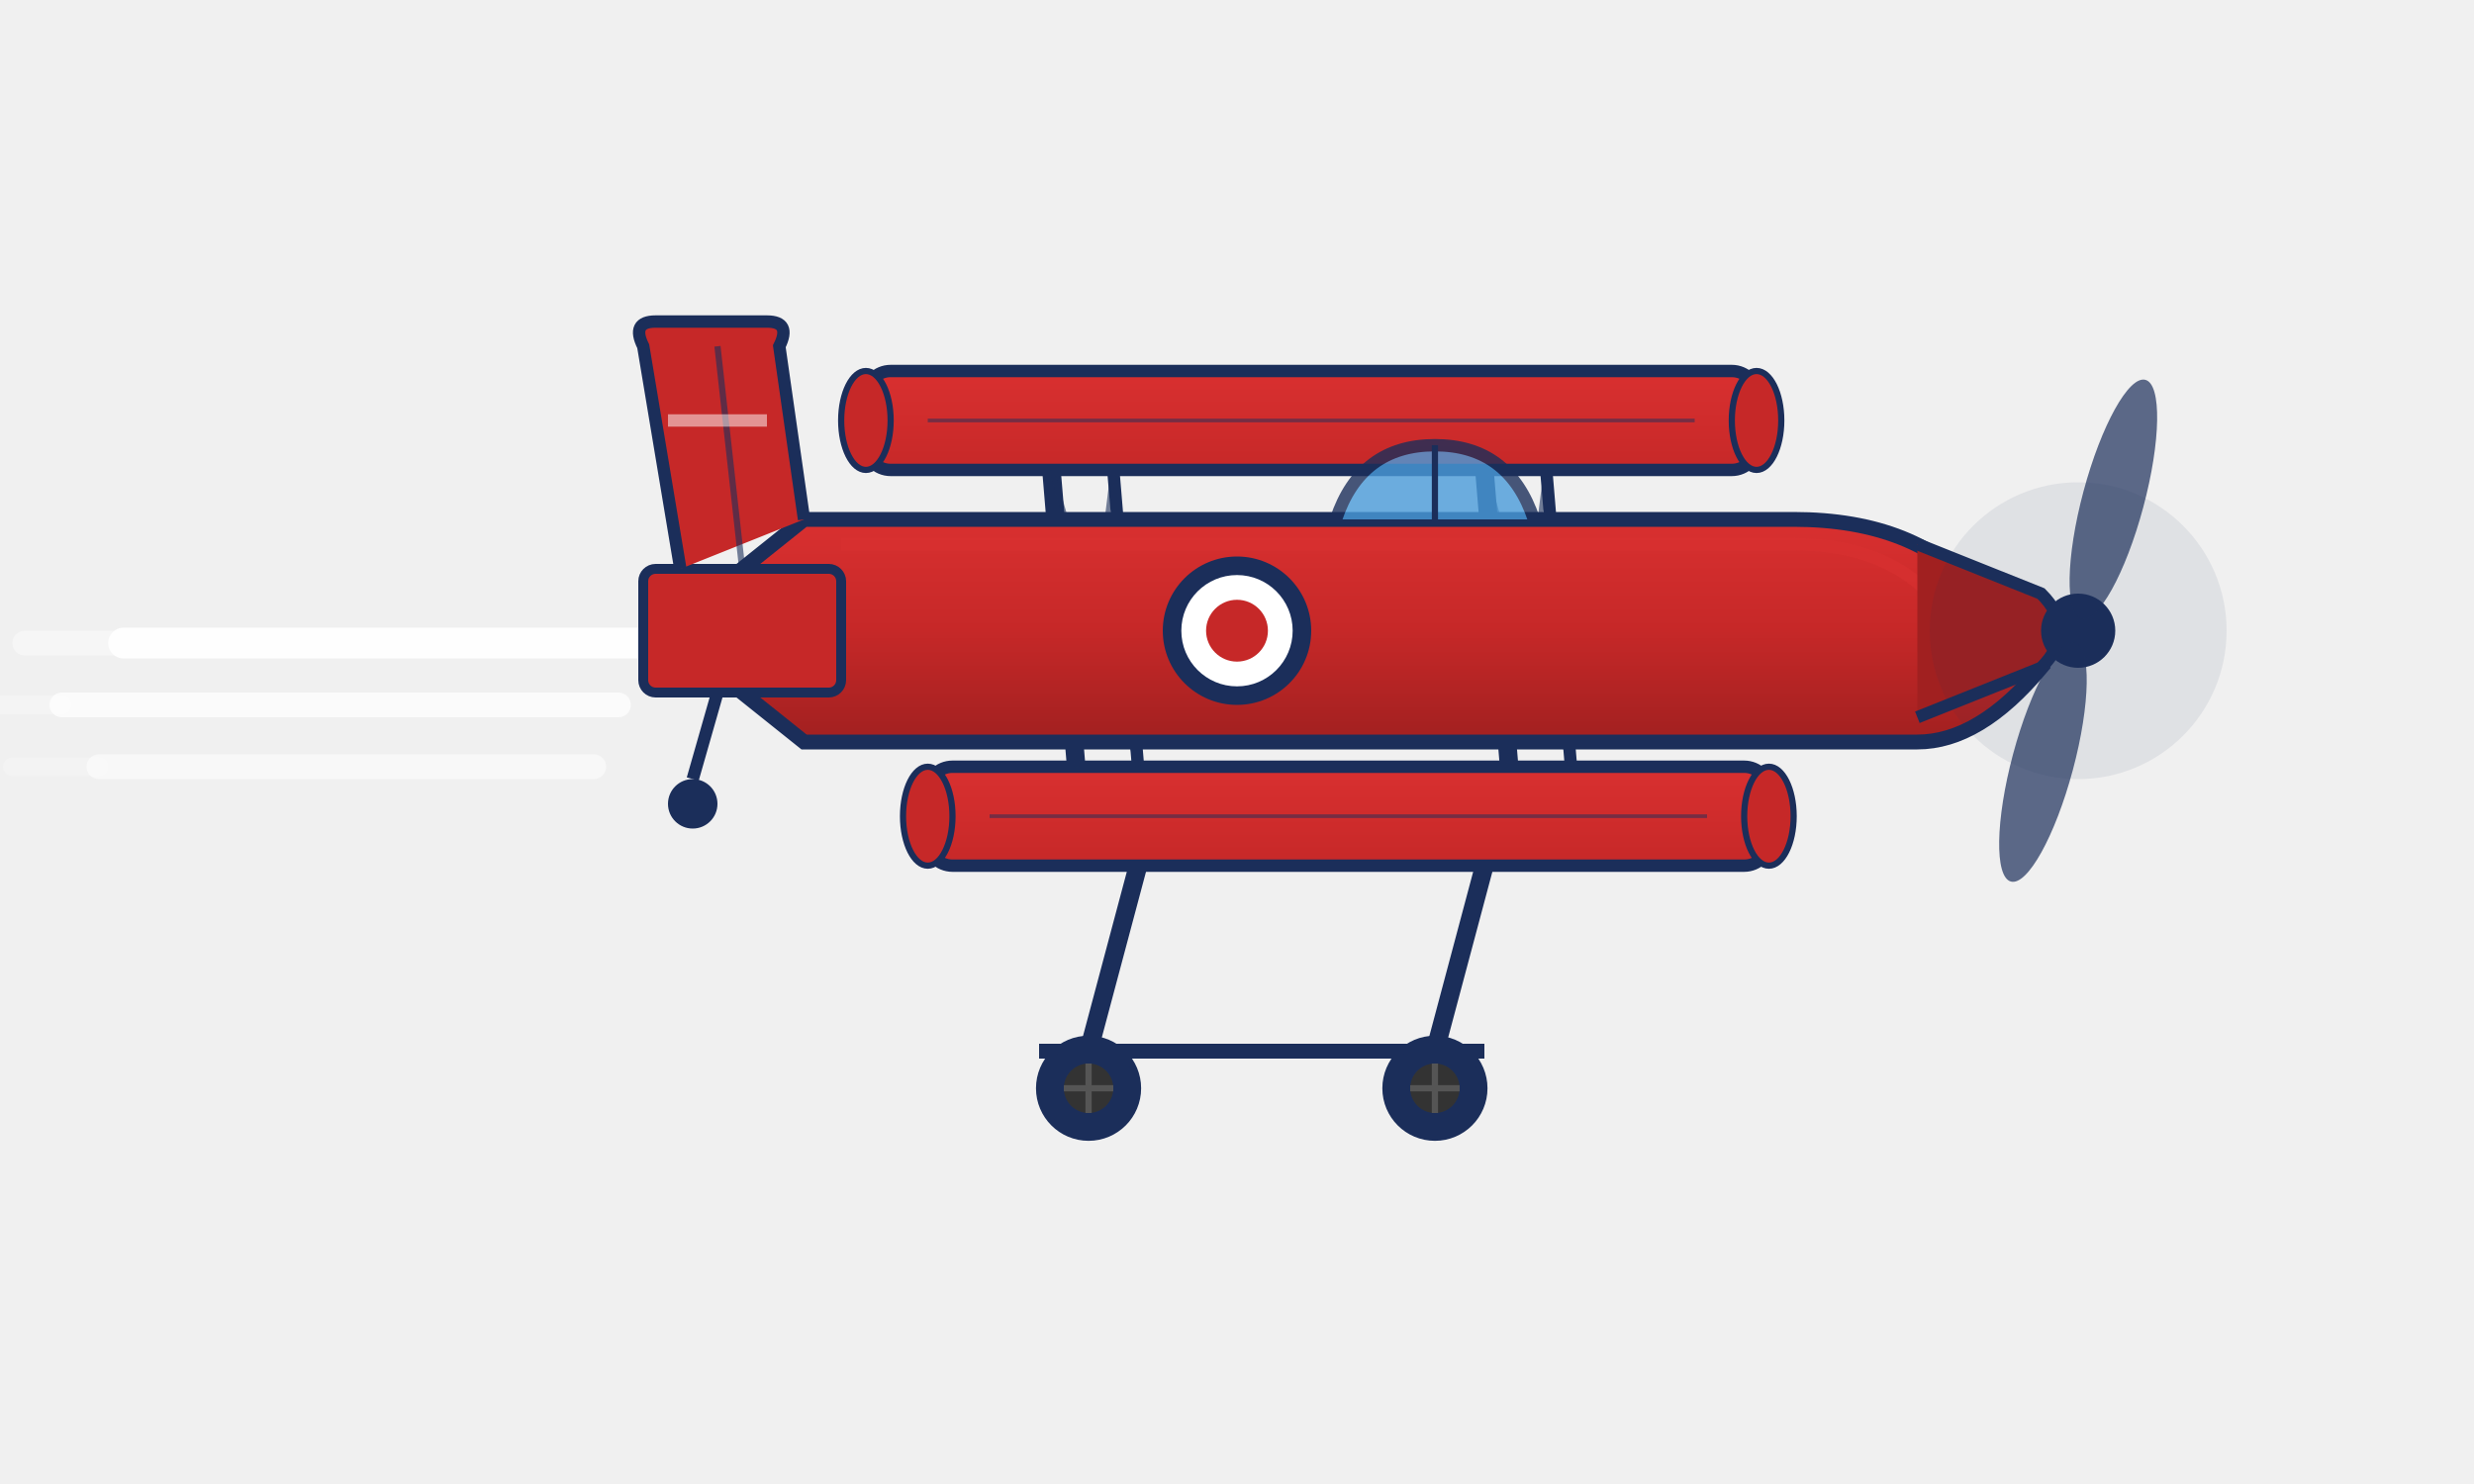
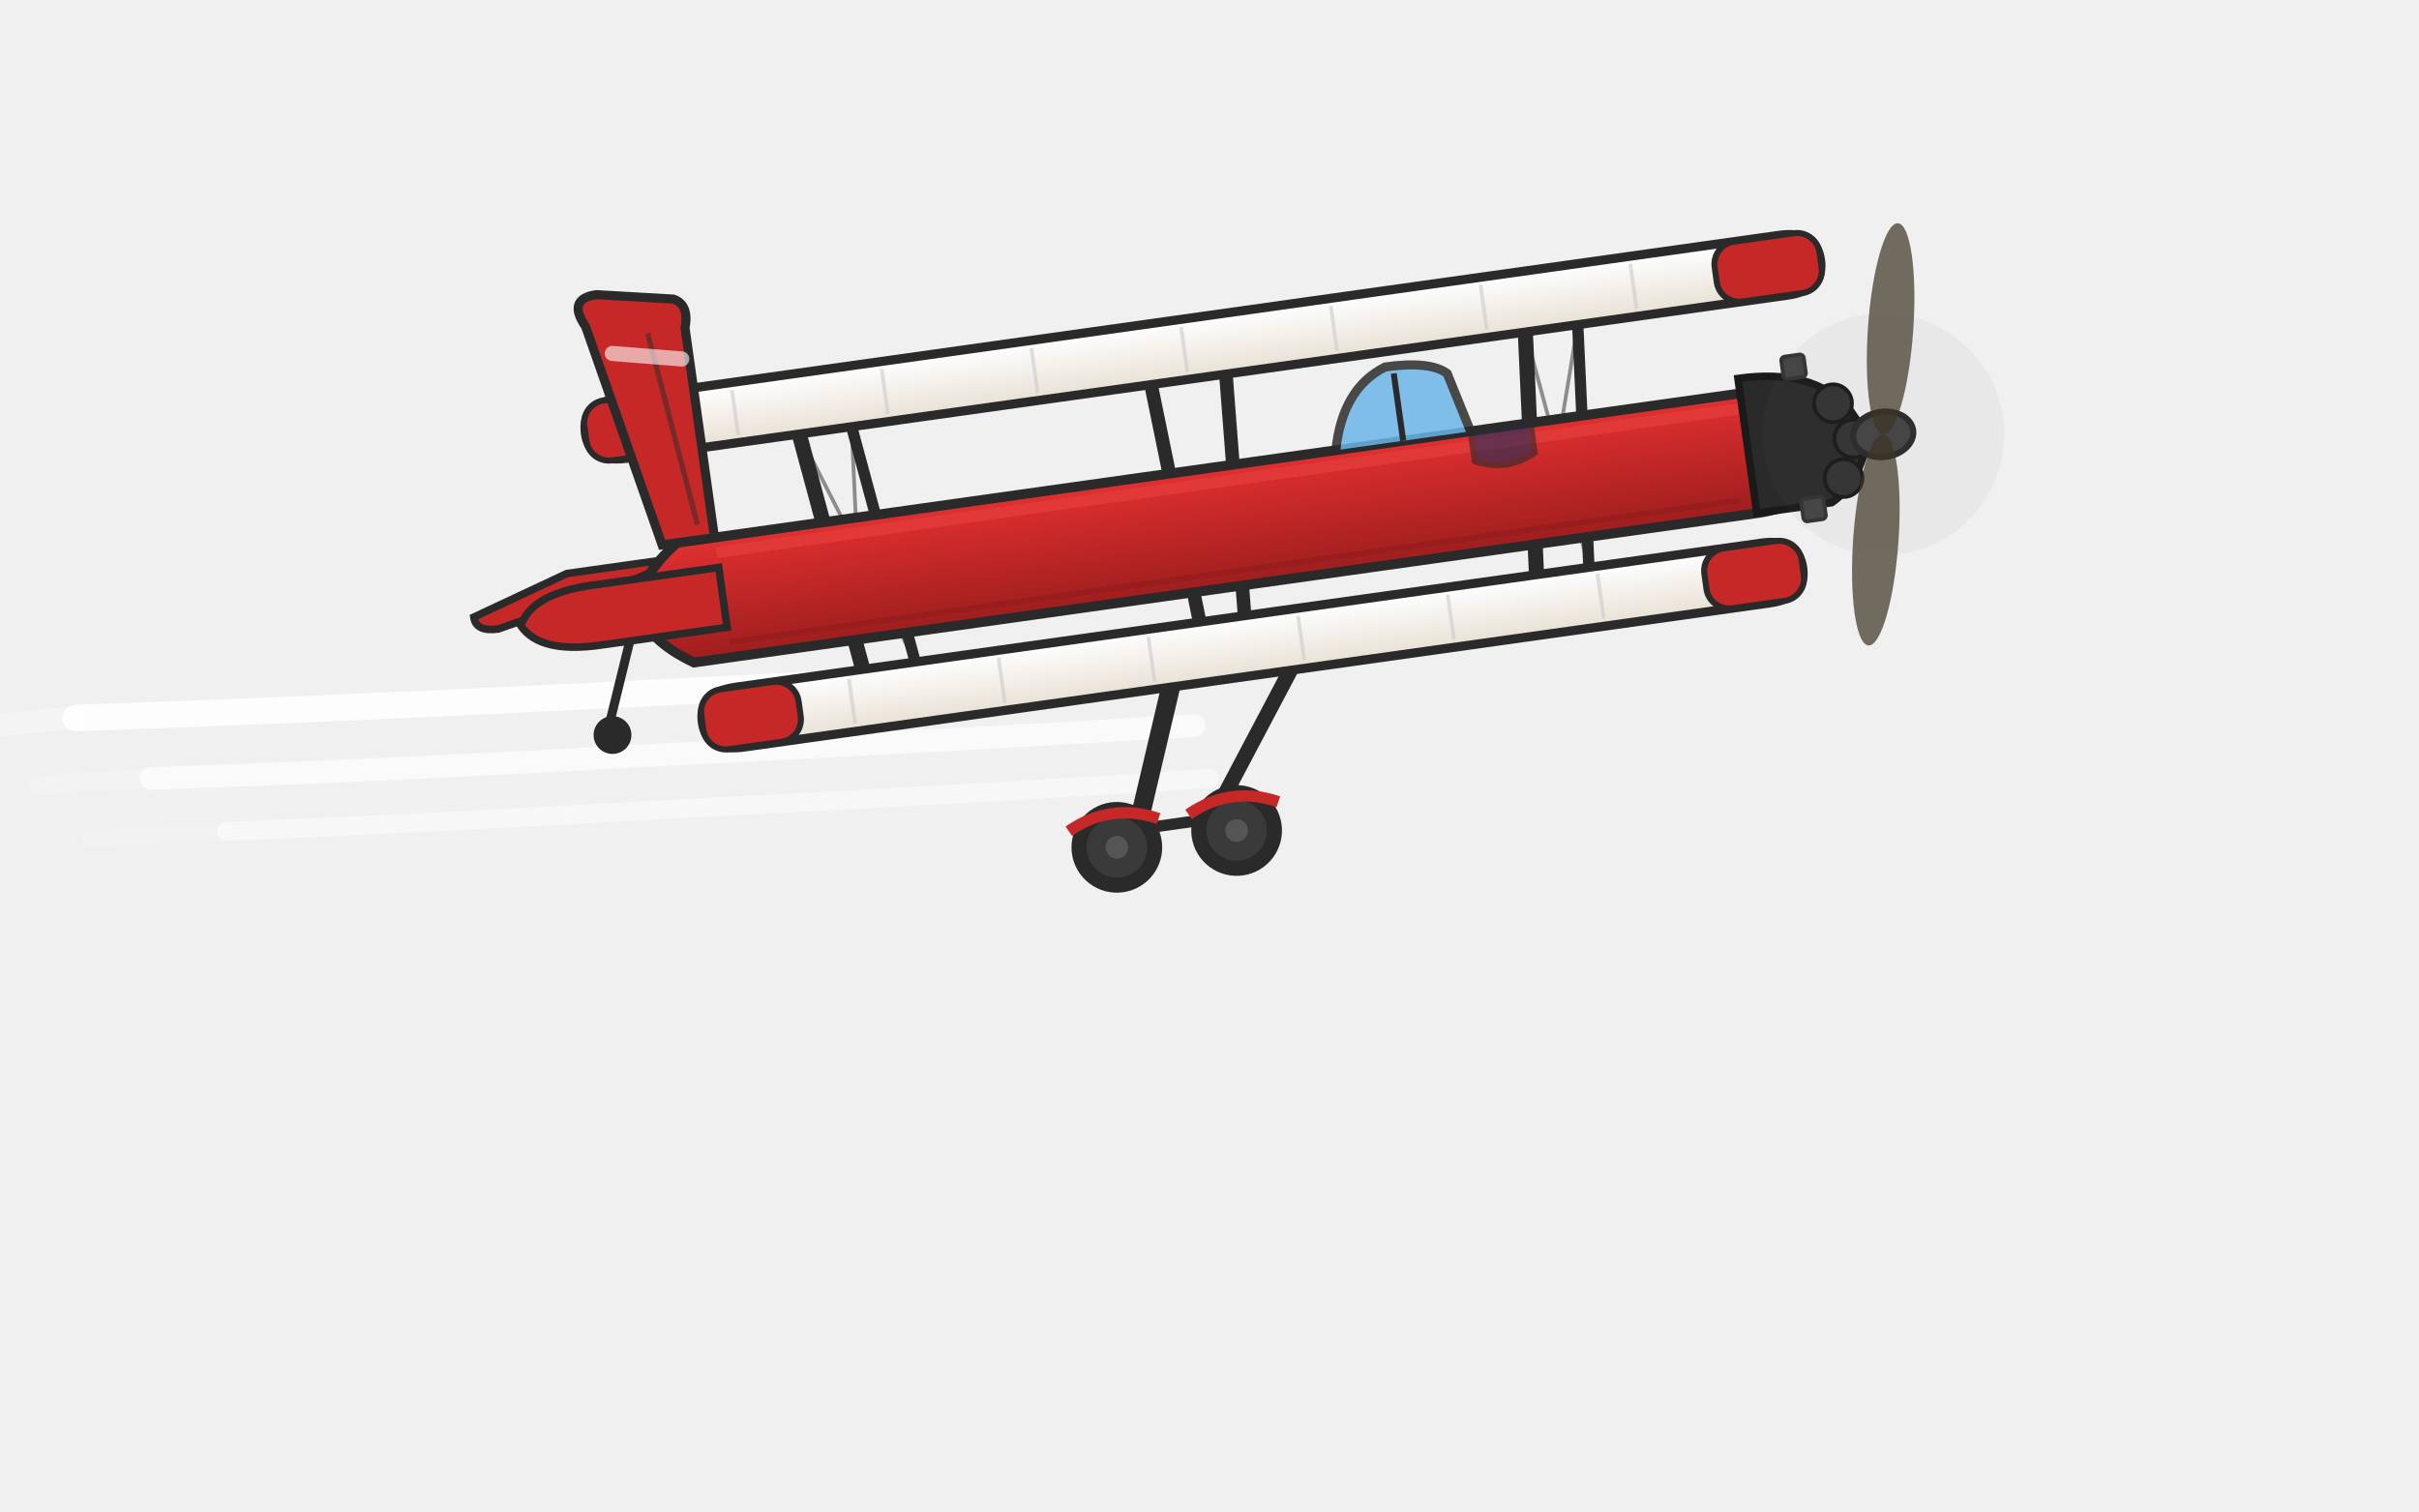
- <svg xmlns="http://www.w3.org/2000/svg" viewBox="0 0 200 120" width="200" height="120">
+ <svg xmlns="http://www.w3.org/2000/svg" viewBox="0 0 320 200" width="320" height="200">
  <defs>
-     <linearGradient id="bodyGrad" x1="0%" y1="0%" x2="0%" y2="100%">
-       <stop offset="0%" stop-color="#D93030" />
-       <stop offset="50%" stop-color="#C62828" />
-       <stop offset="100%" stop-color="#A12020" />
+     <linearGradient id="fuselageGrad" x1="0%" y1="0%" x2="0%" y2="100%">
+       <stop offset="0%" stop-color="#E03030" />
+       <stop offset="40%" stop-color="#C62828" />
+       <stop offset="100%" stop-color="#9E1E1E" />
    </linearGradient>
-     <linearGradient id="wingGrad" x1="0%" y1="0%" x2="0%" y2="100%">
-       <stop offset="0%" stop-color="#D93030" />
-       <stop offset="100%" stop-color="#C62828" />
+     <linearGradient id="wingWhite" x1="0%" y1="0%" x2="0%" y2="100%">
+       <stop offset="0%" stop-color="#FFFFFF" />
+       <stop offset="100%" stop-color="#E8E0D4" />
+     </linearGradient>
+     <linearGradient id="skyFade" x1="0%" y1="0%" x2="100%" y2="0%">
+       <stop offset="0%" stop-color="#FFFFFF" stop-opacity="0" />
+       <stop offset="40%" stop-color="#FFFFFF" stop-opacity="0.6" />
+       <stop offset="100%" stop-color="#FFFFFF" stop-opacity="0.9" />
    </linearGradient>
  </defs>
-   <line x1="10" y1="52" x2="55" y2="52" stroke="#FFFFFF" stroke-width="2.5" stroke-linecap="round" opacity="0.9" />
-   <line x1="5" y1="57" x2="50" y2="57" stroke="#FFFFFF" stroke-width="2" stroke-linecap="round" opacity="0.7" />
-   <line x1="8" y1="62" x2="48" y2="62" stroke="#FFFFFF" stroke-width="2" stroke-linecap="round" opacity="0.5" />
-   <line x1="2" y1="52" x2="10" y2="52" stroke="#FFFFFF" stroke-width="2" stroke-linecap="round" opacity="0.4" />
-   <line x1="0" y1="57" x2="5" y2="57" stroke="#FFFFFF" stroke-width="1.5" stroke-linecap="round" opacity="0.3" />
-   <line x1="1" y1="62" x2="8" y2="62" stroke="#FFFFFF" stroke-width="1.5" stroke-linecap="round" opacity="0.2" />
-   <rect x="70" y="30" width="72" height="8" rx="2" fill="url(#wingGrad)" stroke="#1B2E5A" stroke-width="1" />
-   <line x1="75" y1="34" x2="137" y2="34" stroke="#1B2E5A" stroke-width="0.3" opacity="0.5" />
-   <ellipse cx="70" cy="34" rx="2" ry="4" fill="#C62828" stroke="#1B2E5A" stroke-width="0.5" />
-   <ellipse cx="142" cy="34" rx="2" ry="4" fill="#C62828" stroke="#1B2E5A" stroke-width="0.5" />
-   <rect x="75" y="62" width="68" height="8" rx="2" fill="url(#wingGrad)" stroke="#1B2E5A" stroke-width="1" />
-   <line x1="80" y1="66" x2="138" y2="66" stroke="#1B2E5A" stroke-width="0.3" opacity="0.5" />
-   <ellipse cx="75" cy="66" rx="2" ry="4" fill="#C62828" stroke="#1B2E5A" stroke-width="0.5" />
-   <ellipse cx="143" cy="66" rx="2" ry="4" fill="#C62828" stroke="#1B2E5A" stroke-width="0.5" />
-   <line x1="85" y1="38" x2="87" y2="62" stroke="#1B2E5A" stroke-width="1.5" />
-   <line x1="90" y1="38" x2="92" y2="62" stroke="#1B2E5A" stroke-width="1" />
-   <line x1="120" y1="38" x2="122" y2="62" stroke="#1B2E5A" stroke-width="1.5" />
-   <line x1="125" y1="38" x2="127" y2="62" stroke="#1B2E5A" stroke-width="1" />
-   <line x1="85" y1="38" x2="92" y2="62" stroke="#1B2E5A" stroke-width="0.4" opacity="0.6" />
-   <line x1="90" y1="38" x2="87" y2="62" stroke="#1B2E5A" stroke-width="0.4" opacity="0.6" />
-   <line x1="120" y1="38" x2="127" y2="62" stroke="#1B2E5A" stroke-width="0.4" opacity="0.6" />
-   <line x1="125" y1="38" x2="122" y2="62" stroke="#1B2E5A" stroke-width="0.4" opacity="0.6" />
-   <path d="M60 46 L65 42 L145 42 Q155 42 160 48 L165 54 Q160 60 155 60 L65 60 L60 56 Z" fill="url(#bodyGrad)" stroke="#1B2E5A" stroke-width="1.2" />
-   <path d="M68 44 L145 44 Q152 44 156 48" stroke="#D93030" stroke-width="1" fill="none" opacity="0.6" />
-   <path d="M108 42 Q110 36 116 36 Q122 36 124 42" fill="#4A9BD9" stroke="#1B2E5A" stroke-width="1" opacity="0.8" />
-   <line x1="116" y1="36" x2="116" y2="42" stroke="#1B2E5A" stroke-width="0.5" />
-   <path d="M155 44 L165 48 Q168 51 165 54 L155 58" fill="#A12020" stroke="#1B2E5A" stroke-width="1" />
-   <circle cx="168" cy="51" r="3" fill="#1B2E5A" />
-   <ellipse cx="168" cy="40" rx="2.5" ry="10" fill="#1B2E5A" opacity="0.7" transform="rotate(15,168,51)" />
-   <ellipse cx="168" cy="62" rx="2.5" ry="10" fill="#1B2E5A" opacity="0.7" transform="rotate(15,168,51)" />
-   <circle cx="168" cy="51" r="12" fill="#1B2E5A" opacity="0.08" />
-   <rect x="52" y="46" width="16" height="10" rx="1" fill="#C62828" stroke="#1B2E5A" stroke-width="0.8" />
-   <path d="M55 46 L52 28 Q51 26 53 26 L62 26 Q64 26 63 28 L65 42" fill="#C62828" stroke="#1B2E5A" stroke-width="1" />
-   <line x1="58" y1="28" x2="60" y2="46" stroke="#1B2E5A" stroke-width="0.5" opacity="0.6" />
-   <line x1="54" y1="34" x2="62" y2="34" stroke="#FFFFFF" stroke-width="1" opacity="0.5" />
-   <circle cx="100" cy="51" r="6" fill="#1B2E5A" />
-   <circle cx="100" cy="51" r="4.5" fill="#FFFFFF" />
-   <circle cx="100" cy="51" r="2.5" fill="#C62828" />
-   <line x1="92" y1="70" x2="88" y2="85" stroke="#1B2E5A" stroke-width="1.5" />
-   <line x1="120" y1="70" x2="116" y2="85" stroke="#1B2E5A" stroke-width="1.5" />
-   <line x1="84" y1="85" x2="120" y2="85" stroke="#1B2E5A" stroke-width="1.2" />
-   <circle cx="88" cy="88" r="4" fill="#1B2E5A" stroke="#1B2E5A" stroke-width="0.5" />
-   <circle cx="88" cy="88" r="2" fill="#333" />
-   <circle cx="116" cy="88" r="4" fill="#1B2E5A" stroke="#1B2E5A" stroke-width="0.5" />
-   <circle cx="116" cy="88" r="2" fill="#333" />
-   <line x1="86" y1="88" x2="90" y2="88" stroke="#555" stroke-width="0.5" />
-   <line x1="88" y1="86" x2="88" y2="90" stroke="#555" stroke-width="0.5" />
-   <line x1="114" y1="88" x2="118" y2="88" stroke="#555" stroke-width="0.5" />
-   <line x1="116" y1="86" x2="116" y2="90" stroke="#555" stroke-width="0.5" />
-   <line x1="58" y1="56" x2="56" y2="63" stroke="#1B2E5A" stroke-width="1" />
-   <circle cx="56" cy="65" r="2" fill="#1B2E5A" />
+   <path d="M10 95 Q40 94 80 92 Q120 90 155 88" stroke="#FFFFFF" stroke-width="3.5" fill="none" stroke-linecap="round" opacity="0.85" />
+   <path d="M20 103 Q50 102 85 100 Q125 98 158 96" stroke="#FFFFFF" stroke-width="3" fill="none" stroke-linecap="round" opacity="0.65" />
+   <path d="M30 110 Q55 109 90 107 Q130 105 160 103" stroke="#FFFFFF" stroke-width="2.5" fill="none" stroke-linecap="round" opacity="0.45" />
+   <path d="M0 96 Q4 95.5 10 95" stroke="#FFFFFF" stroke-width="3" fill="none" stroke-linecap="round" opacity="0.3" />
+   <path d="M5 104 Q10 103.5 20 103" stroke="#FFFFFF" stroke-width="2.5" fill="none" stroke-linecap="round" opacity="0.2" />
+   <path d="M12 111 Q18 110.5 30 110" stroke="#FFFFFF" stroke-width="2" fill="none" stroke-linecap="round" opacity="0.15" />
+   <g transform="translate(160, 70) rotate(-8)">
+     <path d="M-75 -28 L80 -28 Q85 -28 85 -24 Q85 -20 80 -20 L-75 -20 Q-80 -20 -80 -24 Q-80 -28 -75 -28 Z" fill="url(#wingWhite)" stroke="#2A2A2A" stroke-width="1.2" />
+     <rect x="-80" y="-28" width="14" height="8" rx="3" fill="#C62828" stroke="#2A2A2A" stroke-width="0.8" />
+     <rect x="71" y="-28" width="14" height="8" rx="3" fill="#C62828" stroke="#2A2A2A" stroke-width="0.8" />
+     <line x1="-60" y1="-27" x2="-60" y2="-21" stroke="#CCC" stroke-width="0.5" opacity="0.6" />
+     <line x1="-40" y1="-27" x2="-40" y2="-21" stroke="#CCC" stroke-width="0.5" opacity="0.6" />
+     <line x1="-20" y1="-27" x2="-20" y2="-21" stroke="#CCC" stroke-width="0.5" opacity="0.6" />
+     <line x1="0" y1="-27" x2="0" y2="-21" stroke="#CCC" stroke-width="0.5" opacity="0.6" />
+     <line x1="20" y1="-27" x2="20" y2="-21" stroke="#CCC" stroke-width="0.5" opacity="0.6" />
+     <line x1="40" y1="-27" x2="40" y2="-21" stroke="#CCC" stroke-width="0.5" opacity="0.6" />
+     <line x1="60" y1="-27" x2="60" y2="-21" stroke="#CCC" stroke-width="0.5" opacity="0.6" />
+     <path d="M-65 12 L72 12 Q77 12 77 16 Q77 20 72 20 L-65 20 Q-70 20 -70 16 Q-70 12 -65 12 Z" fill="url(#wingWhite)" stroke="#2A2A2A" stroke-width="1.2" />
+     <rect x="-70" y="12" width="13" height="8" rx="3" fill="#C62828" stroke="#2A2A2A" stroke-width="0.8" />
+     <rect x="64" y="12" width="13" height="8" rx="3" fill="#C62828" stroke="#2A2A2A" stroke-width="0.8" />
+     <line x1="-50" y1="13" x2="-50" y2="19" stroke="#CCC" stroke-width="0.5" opacity="0.6" />
+     <line x1="-30" y1="13" x2="-30" y2="19" stroke="#CCC" stroke-width="0.5" opacity="0.6" />
+     <line x1="-10" y1="13" x2="-10" y2="19" stroke="#CCC" stroke-width="0.5" opacity="0.6" />
+     <line x1="10" y1="13" x2="10" y2="19" stroke="#CCC" stroke-width="0.5" opacity="0.6" />
+     <line x1="30" y1="13" x2="30" y2="19" stroke="#CCC" stroke-width="0.5" opacity="0.6" />
+     <line x1="50" y1="13" x2="50" y2="19" stroke="#CCC" stroke-width="0.5" opacity="0.6" />
+     <line x1="-52" y1="-20" x2="-48" y2="12" stroke="#2A2A2A" stroke-width="2" />
+     <line x1="-45" y1="-20" x2="-41" y2="12" stroke="#2A2A2A" stroke-width="1.5" />
+     <line x1="-52" y1="-20" x2="-41" y2="12" stroke="#2A2A2A" stroke-width="0.5" opacity="0.5" />
+     <line x1="-45" y1="-20" x2="-48" y2="12" stroke="#2A2A2A" stroke-width="0.5" opacity="0.5" />
+     <line x1="45" y1="-20" x2="42" y2="12" stroke="#2A2A2A" stroke-width="2" />
+     <line x1="52" y1="-20" x2="49" y2="12" stroke="#2A2A2A" stroke-width="1.5" />
+     <line x1="45" y1="-20" x2="49" y2="12" stroke="#2A2A2A" stroke-width="0.5" opacity="0.5" />
+     <line x1="52" y1="-20" x2="42" y2="12" stroke="#2A2A2A" stroke-width="0.5" opacity="0.5" />
+     <line x1="-5" y1="-20" x2="-3" y2="12" stroke="#2A2A2A" stroke-width="1.8" />
+     <line x1="5" y1="-20" x2="3" y2="12" stroke="#2A2A2A" stroke-width="1.8" />
+     <path d="M-70 -6 Q-75 -4 -85 -2 L-95 0 Q-98 0 -98 -2 L-85 -6 Z" fill="#C62828" stroke="#2A2A2A" stroke-width="1" />
+     <path d="M-70 -8 L72 -8 Q80 -8 84 -2 L86 2 Q80 8 72 8 L-70 8 Q-76 4 -76 0 Q-76 -4 -70 -8 Z" fill="url(#fuselageGrad)" stroke="#2A2A2A" stroke-width="1.3" />
+     <path d="M-65 -6 L70 -6 Q78 -6 82 -2" stroke="#E84040" stroke-width="1.5" fill="none" opacity="0.6" />
+     <path d="M-65 6 L70 6" stroke="#8B1A1A" stroke-width="0.8" fill="none" opacity="0.5" />
+     <path d="M-82 -4 L-65 -4 L-65 4 L-82 4 Q-90 4 -92 0 Q-90 -4 -82 -4 Z" fill="#C62828" stroke="#2A2A2A" stroke-width="1" />
+     <path d="M-72 -8 L-78 -38 Q-80 -42 -76 -42 L-66 -40 Q-64 -39 -65 -36 L-65 -8 Z" fill="#C62828" stroke="#2A2A2A" stroke-width="1.2" />
+     <line x1="-70" y1="-36" x2="-67" y2="-10" stroke="#2A2A2A" stroke-width="0.7" opacity="0.5" />
+     <line x1="-75" y1="-34" x2="-66" y2="-32" stroke="#FFFFFF" stroke-width="2" opacity="0.6" stroke-linecap="round" />
+     <path d="M18 -8 Q20 -16 26 -18 Q32 -18 34 -16 L36 -8" fill="#6BB5E8" stroke="#2A2A2A" stroke-width="1.2" opacity="0.85" />
+     <line x1="27" y1="-17" x2="27" y2="-8" stroke="#2A2A2A" stroke-width="0.8" />
+     <path d="M36 -8 L44 -8 L44 -4 Q40 -2 36 -4 Z" fill="#1B2E5A" stroke="#2A2A2A" stroke-width="0.8" opacity="0.6" />
+     <path d="M72 -10 Q82 -10 86 -4 L88 0 Q86 6 82 8 L72 8 L72 -10 Z" fill="#2A2A2A" stroke="#1A1A1A" stroke-width="1" />
+     <circle cx="84" cy="-5" r="2.5" fill="#333" stroke="#1A1A1A" stroke-width="0.5" />
+     <circle cx="86" cy="0" r="2.5" fill="#333" stroke="#1A1A1A" stroke-width="0.5" />
+     <circle cx="84" cy="5" r="2.5" fill="#333" stroke="#1A1A1A" stroke-width="0.5" />
+     <rect x="78" y="-12" width="3" height="3" rx="0.5" fill="#444" stroke="#333" stroke-width="0.5" />
+     <rect x="78" y="7" width="3" height="3" rx="0.5" fill="#444" stroke="#333" stroke-width="0.5" />
+     <ellipse cx="90" cy="0" rx="4" ry="3" fill="#444" stroke="#2A2A2A" stroke-width="0.8" />
+     <ellipse cx="90" cy="-14" rx="3" ry="14" fill="#3A3020" opacity="0.7" transform="rotate(12,90,0)" />
+     <ellipse cx="90" cy="14" rx="3" ry="14" fill="#3A3020" opacity="0.7" transform="rotate(12,90,0)" />
+     <circle cx="90" cy="0" r="16" fill="#666" opacity="0.06" />
+     <line x1="-8" y1="20" x2="-15" y2="38" stroke="#2A2A2A" stroke-width="2.5" />
+     <line x1="8" y1="20" x2="-5" y2="38" stroke="#2A2A2A" stroke-width="2" />
+     <line x1="-22" y1="38" x2="2" y2="38" stroke="#2A2A2A" stroke-width="1.5" />
+     <circle cx="-18" cy="40" r="6" fill="#2A2A2A" />
+     <circle cx="-18" cy="40" r="4" fill="#3A3A3A" />
+     <circle cx="-18" cy="40" r="1.5" fill="#555" />
+     <circle cx="-2" cy="40" r="6" fill="#2A2A2A" />
+     <circle cx="-2" cy="40" r="4" fill="#3A3A3A" />
+     <circle cx="-2" cy="40" r="1.5" fill="#555" />
+     <path d="M-24 37 Q-18 34 -12 37" stroke="#C62828" stroke-width="1.5" fill="none" />
+     <path d="M-8 37 Q-2 34 4 37" stroke="#C62828" stroke-width="1.5" fill="none" />
+     <line x1="-78" y1="4" x2="-82" y2="14" stroke="#2A2A2A" stroke-width="1.2" />
+     <circle cx="-82" cy="16" r="2.5" fill="#2A2A2A" />
+   </g>
</svg>
